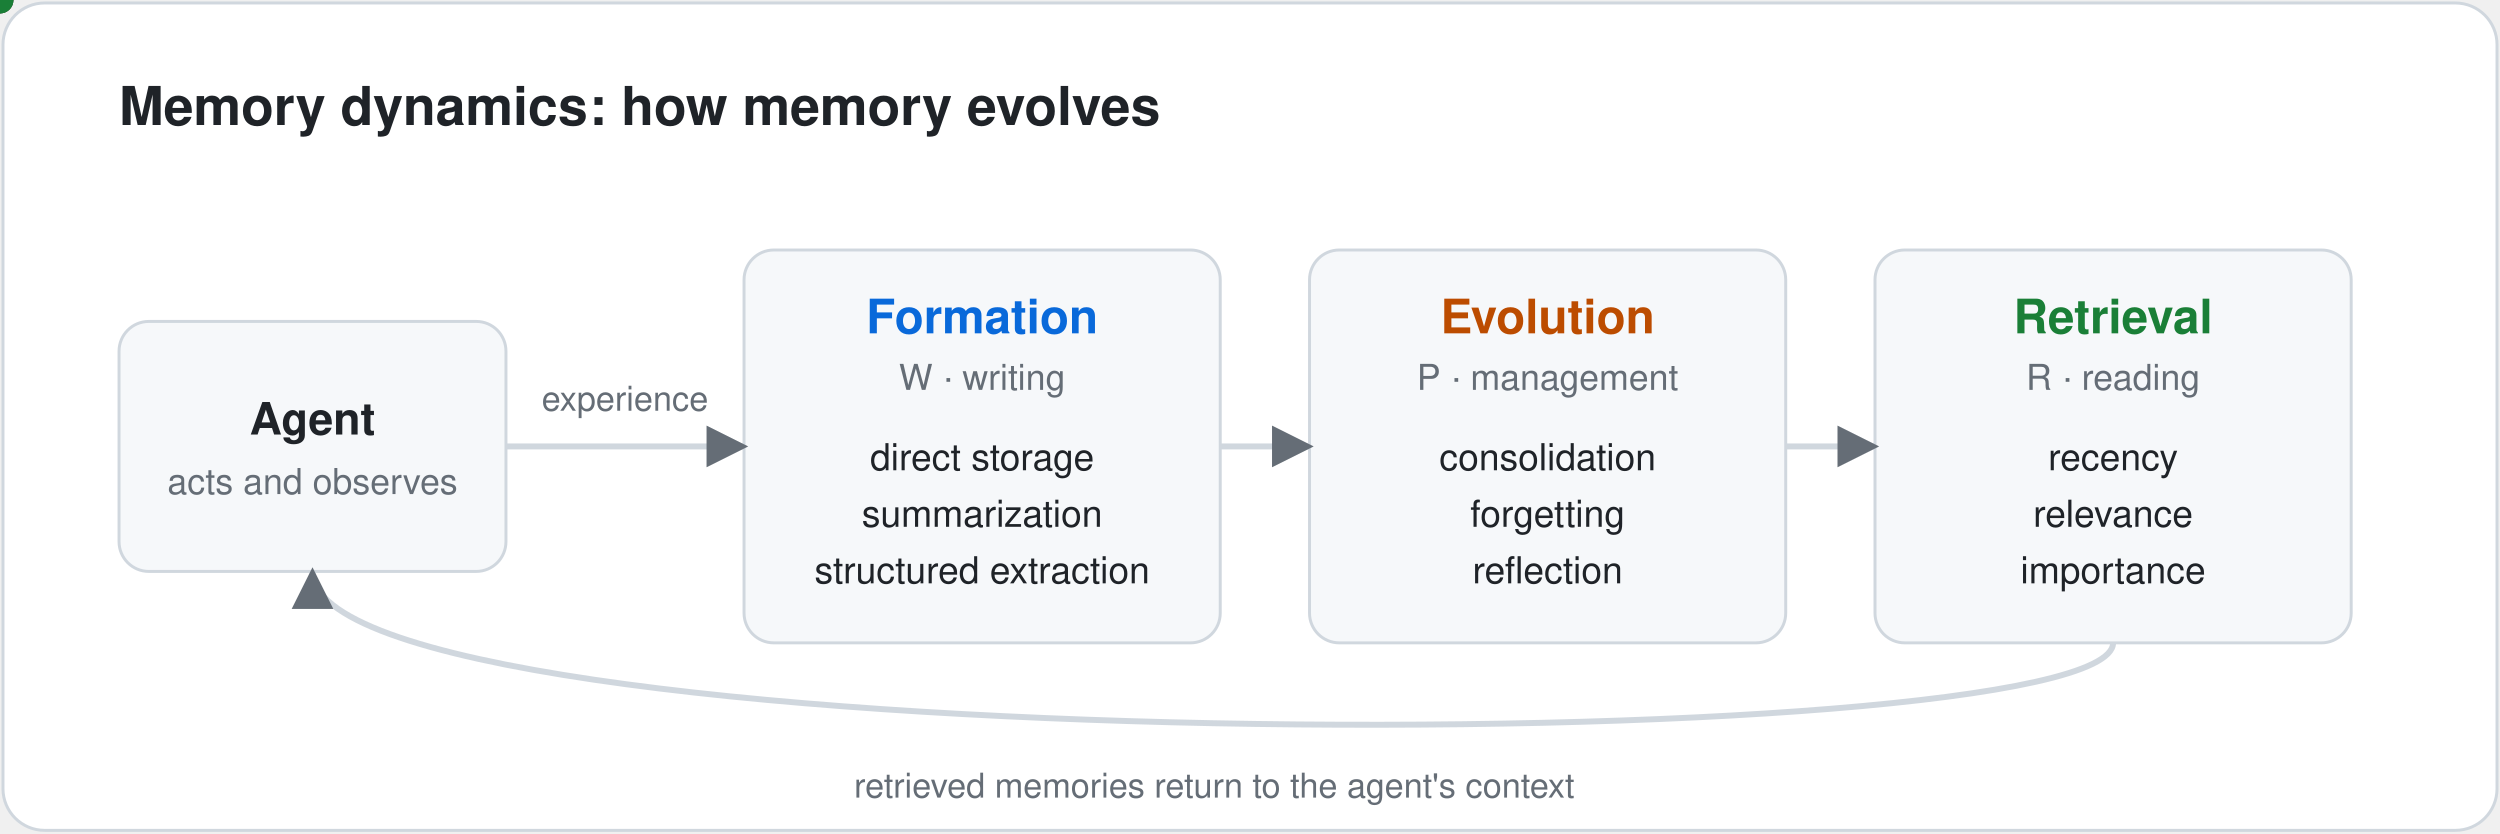
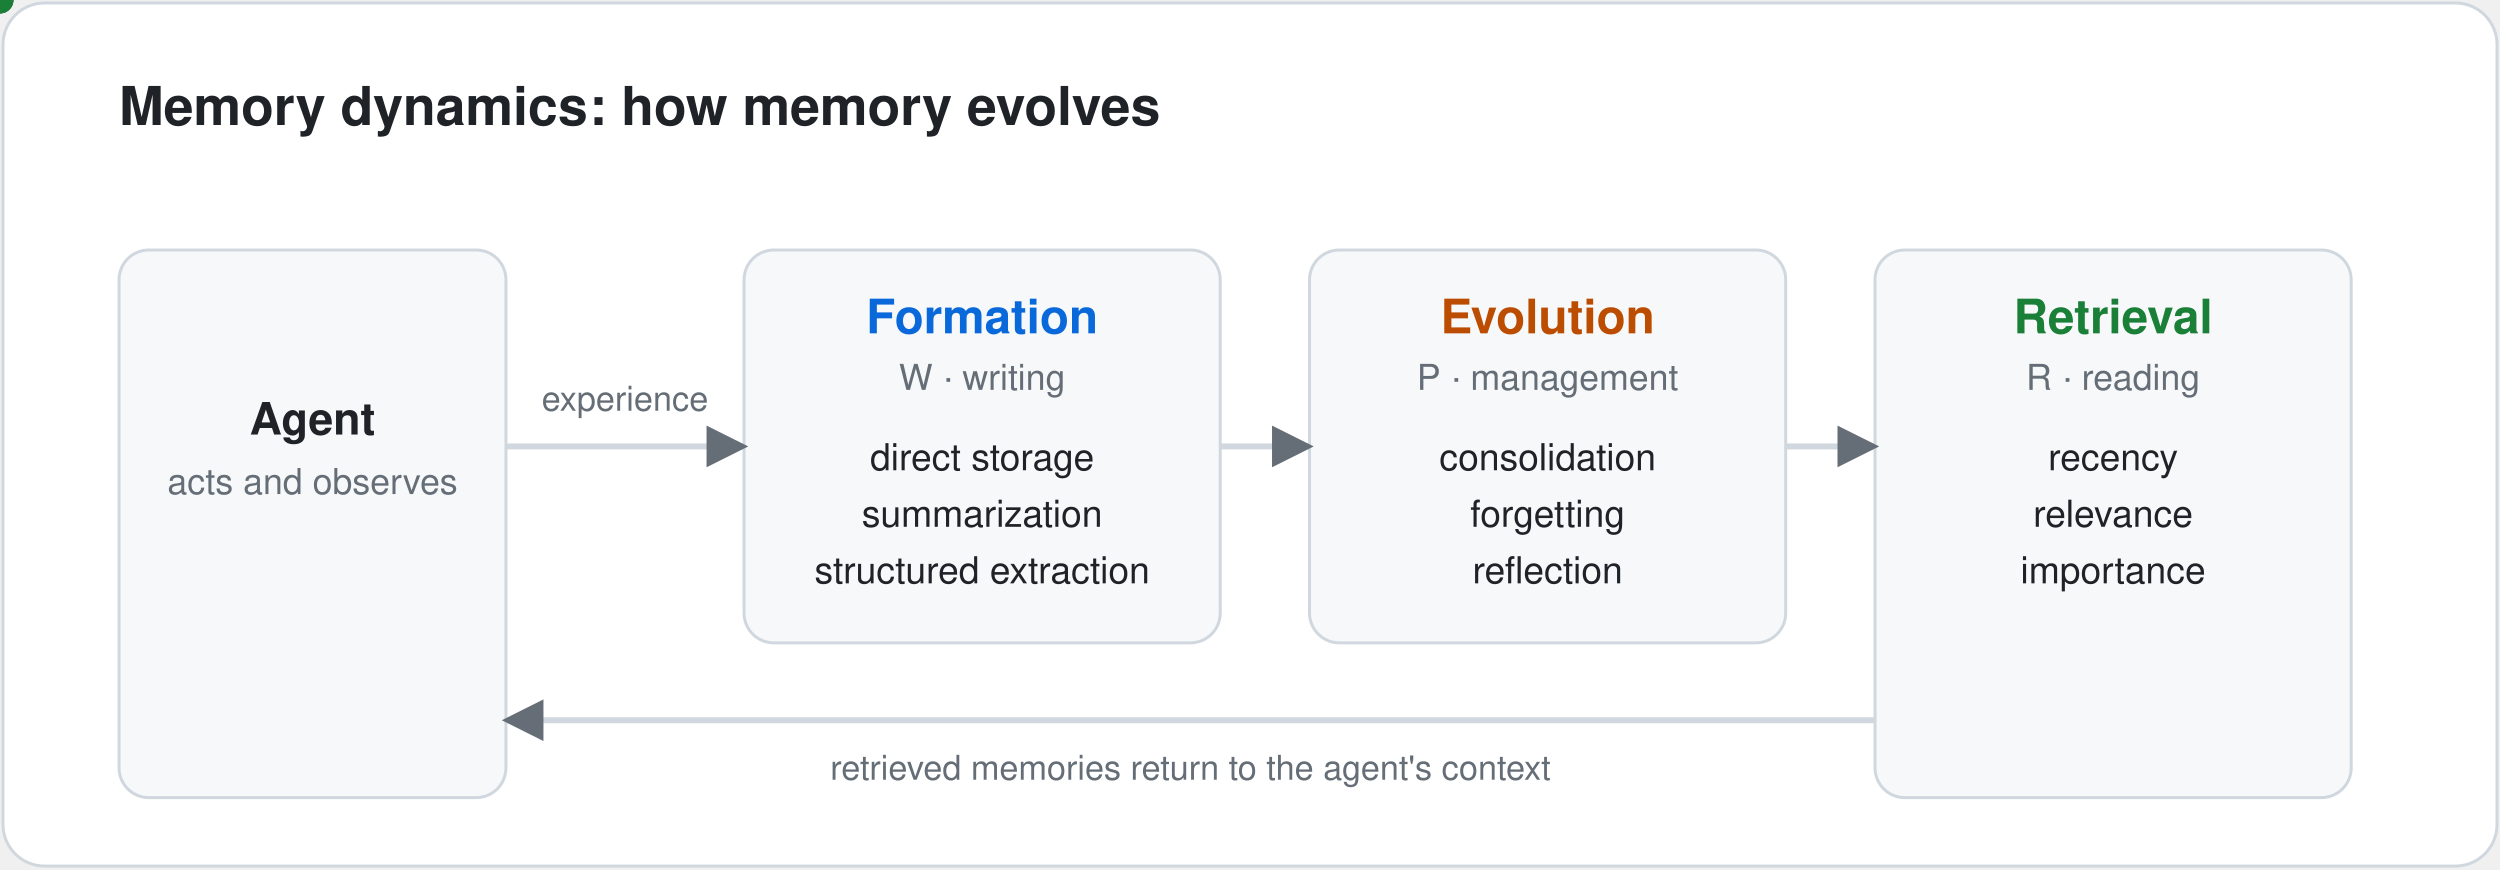
- <svg xmlns="http://www.w3.org/2000/svg" viewBox="0 0 840 280" width="840" height="280" role="img" aria-labelledby="t d" font-family="-apple-system,BlinkMacSystemFont,'Segoe UI',Helvetica,Arial,sans-serif">
+ <svg xmlns="http://www.w3.org/2000/svg" viewBox="0 0 840 292" width="840" height="292" role="img" aria-labelledby="t d" font-family="-apple-system,BlinkMacSystemFont,'Segoe UI',Helvetica,Arial,sans-serif">
  <style>
text{fill:#1f2328} .m{fill:#656d76} .h{font-weight:600}
.lit{opacity:0;animation:lit 6s ease-in-out infinite}@keyframes lit{0%,4%{opacity:0}10%,30%{opacity:1}38%,100%{opacity:0}}
@media (prefers-reduced-motion:reduce){*{animation:none!important} .mv{display:none}}
</style>
-   <rect x="1" y="1" width="838" height="278" rx="14" fill="#ffffff" stroke="#d0d7de" />
+   <rect x="1" y="1" width="838" height="290" rx="14" fill="#ffffff" stroke="#d0d7de" />
  <defs>
    <marker id="ar" viewBox="0 0 10 10" refX="9" refY="5" markerWidth="7" markerHeight="7" orient="auto">
      <path d="M0 0L10 5L0 10z" fill="#656d76" />
    </marker>
  </defs>
  <text x="40" y="42" font-size="18" class="h">Memory dynamics: how memory evolves</text>
-   <rect x="40" y="108" width="130" height="84" rx="10" fill="#f6f8fa" stroke="#d0d7de" />
+   <rect x="40" y="84" width="130" height="184" rx="10" fill="#f6f8fa" stroke="#d0d7de" />
  <text x="105" y="146" text-anchor="middle" font-size="15" class="h">Agent</text>
  <text x="105" y="166" text-anchor="middle" font-size="12" class="m">acts and observes</text>
  <rect x="250" y="84" width="160" height="132" rx="10" fill="#f6f8fa" stroke="#d0d7de" />
  <rect class="lit" style="animation-delay:0s" x="250" y="84" width="160" height="132" rx="10" fill="#0969da" fill-opacity=".10" stroke="#0969da" stroke-width="2" />
  <text x="330" y="112" text-anchor="middle" font-size="16" class="h" style="fill:#0969da">Formation</text>
  <text x="330" y="131" text-anchor="middle" font-size="12" class="m">W · writing</text>
  <text x="330" y="158" text-anchor="middle" font-size="12.5">direct storage</text>
  <text x="330" y="177" text-anchor="middle" font-size="12.5">summarization</text>
  <text x="330" y="196" text-anchor="middle" font-size="12.5">structured extraction</text>
  <rect x="440" y="84" width="160" height="132" rx="10" fill="#f6f8fa" stroke="#d0d7de" />
  <rect class="lit" style="animation-delay:2s" x="440" y="84" width="160" height="132" rx="10" fill="#bc4c00" fill-opacity=".10" stroke="#bc4c00" stroke-width="2" />
  <text x="520" y="112" text-anchor="middle" font-size="16" class="h" style="fill:#bc4c00">Evolution</text>
  <text x="520" y="131" text-anchor="middle" font-size="12" class="m">P · management</text>
  <text x="520" y="158" text-anchor="middle" font-size="12.5">consolidation</text>
  <text x="520" y="177" text-anchor="middle" font-size="12.5">forgetting</text>
  <text x="520" y="196" text-anchor="middle" font-size="12.5">reflection</text>
-   <rect x="630" y="84" width="160" height="132" rx="10" fill="#f6f8fa" stroke="#d0d7de" />
-   <rect class="lit" style="animation-delay:4s" x="630" y="84" width="160" height="132" rx="10" fill="#1a7f37" fill-opacity=".10" stroke="#1a7f37" stroke-width="2" />
+   <rect x="630" y="84" width="160" height="184" rx="10" fill="#f6f8fa" stroke="#d0d7de" />
+   <rect class="lit" style="animation-delay:4s" x="630" y="84" width="160" height="184" rx="10" fill="#1a7f37" fill-opacity=".10" stroke="#1a7f37" stroke-width="2" />
  <text x="710" y="112" text-anchor="middle" font-size="16" class="h" style="fill:#1a7f37">Retrieval</text>
  <text x="710" y="131" text-anchor="middle" font-size="12" class="m">R · reading</text>
  <text x="710" y="158" text-anchor="middle" font-size="12.5">recency</text>
  <text x="710" y="177" text-anchor="middle" font-size="12.5">relevance</text>
  <text x="710" y="196" text-anchor="middle" font-size="12.5">importance</text>
  <path id="a0" d="M170 150L250 150" stroke="#d0d7de" stroke-width="2" fill="none" marker-end="url(#ar)" />
  <circle class="mv" r="4.5" fill="#0969da">
    <animateMotion dur="1.2s" begin="0s" repeatCount="indefinite">
      <mpath href="#a0" />
    </animateMotion>
  </circle>
  <path id="a1" d="M410 150L440 150" stroke="#d0d7de" stroke-width="2" fill="none" marker-end="url(#ar)" />
  <circle class="mv" r="4.5" fill="#bc4c00">
    <animateMotion dur="1.2s" begin="0s" repeatCount="indefinite">
      <mpath href="#a1" />
    </animateMotion>
  </circle>
  <path id="a2" d="M600 150L630 150" stroke="#d0d7de" stroke-width="2" fill="none" marker-end="url(#ar)" />
  <circle class="mv" r="4.5" fill="#1a7f37">
    <animateMotion dur="1.2s" begin="0s" repeatCount="indefinite">
      <mpath href="#a2" />
    </animateMotion>
  </circle>
-   <path id="a3" d="M710 216C710 256 105 256 105 192" stroke="#d0d7de" stroke-width="2" fill="none" marker-end="url(#ar)" />
+   <path id="a3" d="M630 242L170 242" stroke="#d0d7de" stroke-width="2" fill="none" marker-end="url(#ar)" />
  <circle class="mv" r="4.5" fill="#1a7f37">
    <animateMotion dur="2.4s" begin="0s" repeatCount="indefinite">
      <mpath href="#a3" />
    </animateMotion>
  </circle>
  <text x="210" y="138" text-anchor="middle" font-size="11.5" class="m">experience</text>
-   <text x="408" y="268" text-anchor="middle" font-size="11.5" class="m">retrieved memories return to the agent's context</text>
+   <text x="400" y="262" text-anchor="middle" font-size="11.5" class="m">retrieved memories return to the agent's context</text>
</svg>
